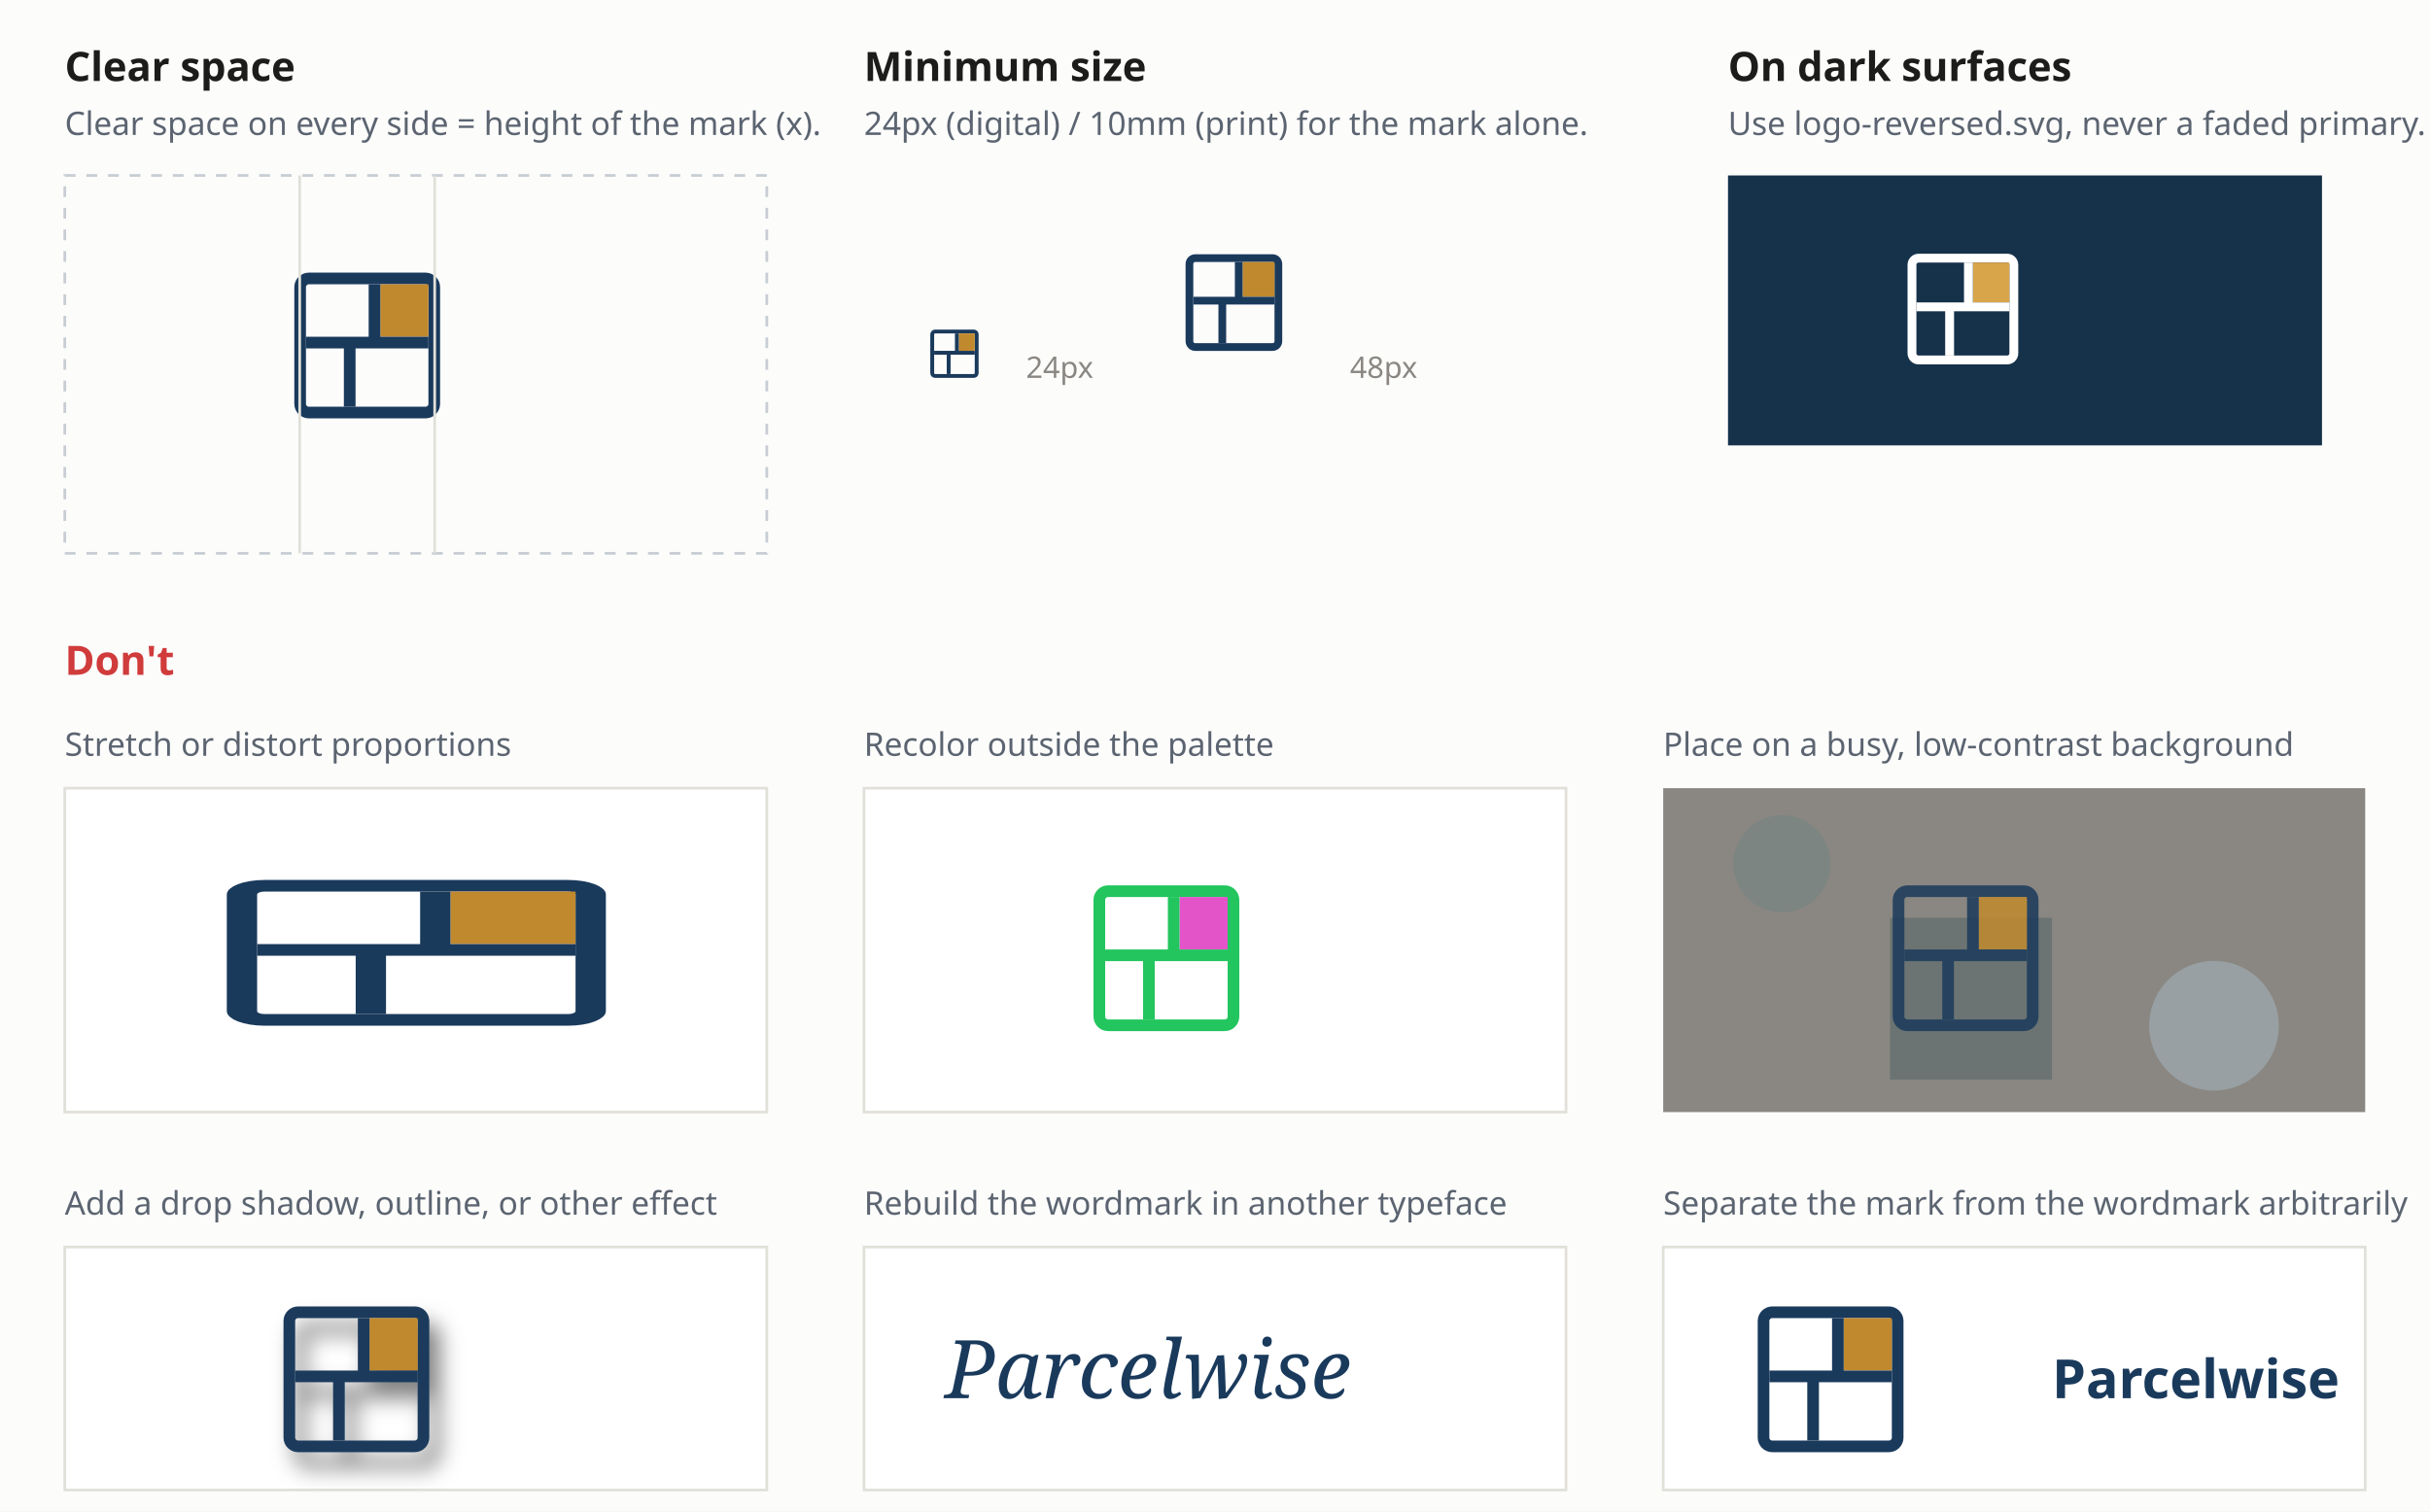
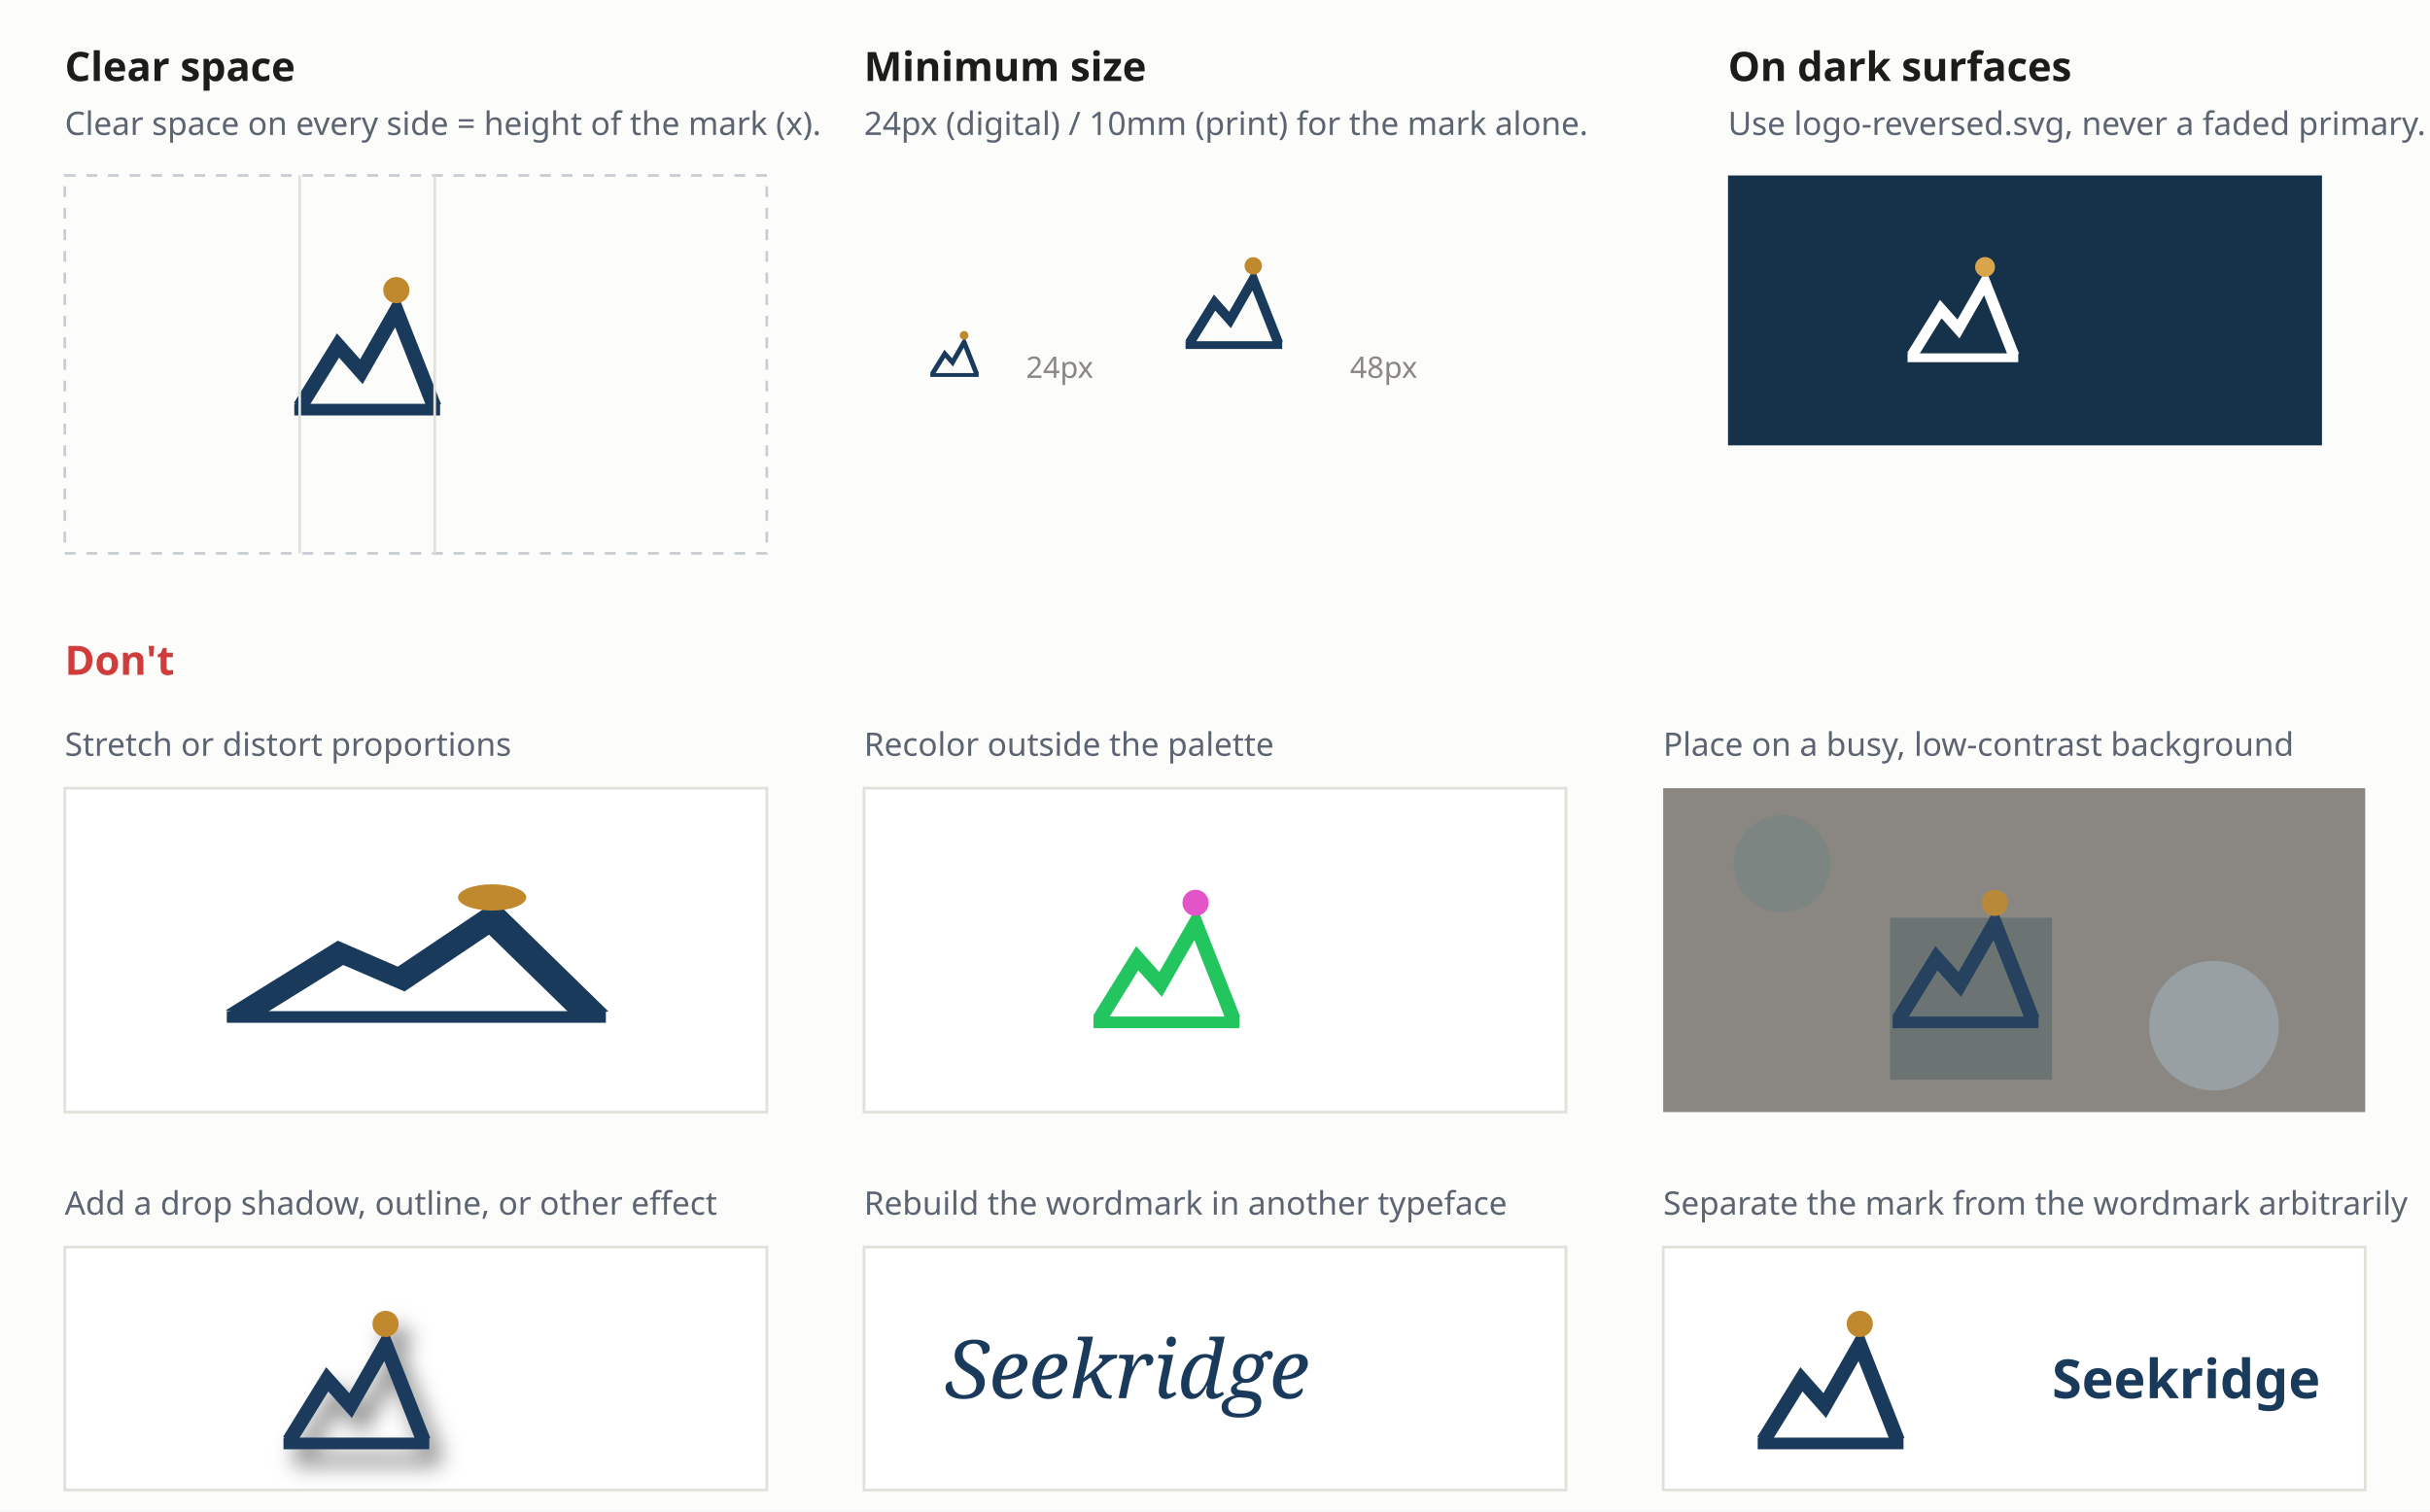
<svg xmlns="http://www.w3.org/2000/svg" viewBox="0 0 900 560" font-family="'IBM Plex Sans', system-ui, sans-serif">
  <rect x="0" y="0" width="900" height="560" fill="#FCFCFB" />
  <text x="24" y="30" font-size="15" font-weight="700" fill="#1C1C1A">Clear space</text>
  <text x="24" y="50" font-size="12" fill="#5B6470">Clear space on every side = height of the mark (x).</text>
  <rect x="24" y="65" width="260" height="140" fill="none" stroke="#C7CDD3" stroke-dasharray="4 4" />
  <g transform="translate(94,95)">
    <g transform="translate(15,6) scale(0.54)">
-       <rect x="4" y="4" width="92" height="92" rx="6" fill="none" stroke="#1A3A5C" stroke-width="8" />
-       <rect x="59" y="8" width="33" height="36" fill="#C1892E" />
-       <path d="M 8 48 H 92 M 55 8 V 48 M 38 48 V 92" fill="none" stroke="#1A3A5C" stroke-width="8" />
+       <path d="M 4 92 L 30 50 L 46 68 L 70 26 L 96 92" fill="none" stroke="#1A3A5C" stroke-width="10" stroke-linejoin="miter" stroke-miterlimit="10" />
+       <path d="M 0 94 H 100" fill="none" stroke="#1A3A5C" stroke-width="8" />
+       <circle cx="70" cy="12" r="9" fill="#C1892E" />
    </g>
  </g>
  <path d="M 111 65 L 111 205 M 161 65 L 161 205" stroke="#E1E0D9" stroke-width="1" />
  <text x="320" y="30" font-size="15" font-weight="700" fill="#1C1C1A">Minimum size</text>
  <text x="320" y="50" font-size="12" fill="#5B6470">24px (digital) / 10mm (print) for the mark alone.</text>
  <g transform="translate(340,120)">
    <g transform="translate(4.55,2.1) scale(0.179)">
-       <rect x="4" y="4" width="92" height="92" rx="6" fill="none" stroke="#1A3A5C" stroke-width="8" />
-       <rect x="59" y="8" width="33" height="36" fill="#C1892E" />
-       <path d="M 8 48 H 92 M 55 8 V 48 M 38 48 V 92" fill="none" stroke="#1A3A5C" stroke-width="8" />
+       <path d="M 4 92 L 30 50 L 46 68 L 70 26 L 96 92" fill="none" stroke="#1A3A5C" stroke-width="10" stroke-linejoin="miter" stroke-miterlimit="10" />
+       <path d="M 0 94 H 100" fill="none" stroke="#1A3A5C" stroke-width="8" />
+       <circle cx="70" cy="12" r="9" fill="#C1892E" />
    </g>
  </g>
  <text x="380" y="140" font-size="11" fill="#8A8782">24px</text>
  <g transform="translate(430,90)">
    <g transform="translate(9.1,4.2) scale(0.358)">
-       <rect x="4" y="4" width="92" height="92" rx="6" fill="none" stroke="#1A3A5C" stroke-width="8" />
-       <rect x="59" y="8" width="33" height="36" fill="#C1892E" />
-       <path d="M 8 48 H 92 M 55 8 V 48 M 38 48 V 92" fill="none" stroke="#1A3A5C" stroke-width="8" />
+       <path d="M 4 92 L 30 50 L 46 68 L 70 26 L 96 92" fill="none" stroke="#1A3A5C" stroke-width="10" stroke-linejoin="miter" stroke-miterlimit="10" />
+       <path d="M 0 94 H 100" fill="none" stroke="#1A3A5C" stroke-width="8" />
+       <circle cx="70" cy="12" r="9" fill="#C1892E" />
    </g>
  </g>
  <text x="500" y="140" font-size="11" fill="#8A8782">48px</text>
  <text x="640" y="30" font-size="15" font-weight="700" fill="#1C1C1A">On dark surfaces</text>
  <text x="640" y="50" font-size="12" fill="#5B6470">Use logo-reversed.svg, never a faded primary.</text>
  <rect x="640" y="65" width="220" height="100" fill="#16324A" />
  <g transform="translate(695,90)">
    <g transform="translate(11.5,4) scale(0.41)">
-       <rect x="4" y="4" width="92" height="92" rx="6" fill="none" stroke="#FFFFFF" stroke-width="8" />
-       <rect x="59" y="8" width="33" height="36" fill="#D9A54B" />
-       <path d="M 8 48 H 92 M 55 8 V 48 M 38 48 V 92" fill="none" stroke="#FFFFFF" stroke-width="8" />
+       <path d="M 4 92 L 30 50 L 46 68 L 70 26 L 96 92" fill="none" stroke="#FFFFFF" stroke-width="10" stroke-linejoin="miter" stroke-miterlimit="10" />
+       <path d="M 0 94 H 100" fill="none" stroke="#FFFFFF" stroke-width="8" />
+       <circle cx="70" cy="12" r="9" fill="#D9A54B" />
    </g>
  </g>
  <text x="24" y="250" font-size="15" font-weight="700" fill="#D03B3B">Don't</text>
  <text x="24" y="280" font-size="12" fill="#5B6470">Stretch or distort proportions</text>
  <rect x="24" y="292" width="260" height="120" fill="#FFFFFF" stroke="#E1E0D9" />
  <g transform="translate(45,320) scale(2.6,1)">
    <g transform="translate(15,6) scale(0.54)">
-       <rect x="4" y="4" width="92" height="92" rx="6" fill="none" stroke="#1A3A5C" stroke-width="8" />
-       <rect x="59" y="8" width="33" height="36" fill="#C1892E" />
-       <path d="M 8 48 H 92 M 55 8 V 48 M 38 48 V 92" fill="none" stroke="#1A3A5C" stroke-width="8" />
+       <path d="M 4 92 L 30 50 L 46 68 L 70 26 L 96 92" fill="none" stroke="#1A3A5C" stroke-width="10" stroke-linejoin="miter" stroke-miterlimit="10" />
+       <path d="M 0 94 H 100" fill="none" stroke="#1A3A5C" stroke-width="8" />
+       <circle cx="70" cy="12" r="9" fill="#C1892E" />
    </g>
  </g>
  <text x="320" y="280" font-size="12" fill="#5B6470">Recolor outside the palette</text>
  <rect x="320" y="292" width="260" height="120" fill="#FFFFFF" stroke="#E1E0D9" />
  <g transform="translate(390,322)">
    <g transform="translate(15,6) scale(0.54)">
-       <rect x="4" y="4" width="92" height="92" rx="6" fill="none" stroke="#22C55E" stroke-width="8" />
-       <rect x="59" y="8" width="33" height="36" fill="#E354C9" />
-       <path d="M 8 48 H 92 M 55 8 V 48 M 38 48 V 92" fill="none" stroke="#22C55E" stroke-width="8" />
+       <path d="M 4 92 L 30 50 L 46 68 L 70 26 L 96 92" fill="none" stroke="#22C55E" stroke-width="10" stroke-linejoin="miter" stroke-miterlimit="10" />
+       <path d="M 0 94 H 100" fill="none" stroke="#22C55E" stroke-width="8" />
+       <circle cx="70" cy="12" r="9" fill="#E354C9" />
    </g>
  </g>
  <text x="616" y="280" font-size="12" fill="#5B6470">Place on a busy, low-contrast background</text>
  <rect x="616" y="292" width="260" height="120" fill="#8A8782" />
  <circle cx="660" cy="320" r="18" fill="#7C8582" />
  <circle cx="820" cy="380" r="24" fill="#98A0A3" />
  <rect x="700" y="340" width="60" height="60" fill="#6B7472" />
  <g transform="translate(686,322)">
    <g transform="translate(15,6) scale(0.54)" opacity="0.85">
-       <rect x="4" y="4" width="92" height="92" rx="6" fill="none" stroke="#1A3A5C" stroke-width="8" />
-       <rect x="59" y="8" width="33" height="36" fill="#C1892E" />
-       <path d="M 8 48 H 92 M 55 8 V 48 M 38 48 V 92" fill="none" stroke="#1A3A5C" stroke-width="8" />
+       <path d="M 4 92 L 30 50 L 46 68 L 70 26 L 96 92" fill="none" stroke="#1A3A5C" stroke-width="10" stroke-linejoin="miter" stroke-miterlimit="10" />
+       <path d="M 0 94 H 100" fill="none" stroke="#1A3A5C" stroke-width="8" />
+       <circle cx="70" cy="12" r="9" fill="#C1892E" />
    </g>
  </g>
  <text x="24" y="450" font-size="12" fill="#5B6470">Add a drop shadow, outline, or other effect</text>
  <rect x="24" y="462" width="260" height="90" fill="#FFFFFF" stroke="#E1E0D9" />
  <g transform="translate(90,478)" filter="url(#ds)">
    <g transform="translate(15,6) scale(0.54)">
-       <rect x="4" y="4" width="92" height="92" rx="6" fill="none" stroke="#1A3A5C" stroke-width="8" />
-       <rect x="59" y="8" width="33" height="36" fill="#C1892E" />
-       <path d="M 8 48 H 92 M 55 8 V 48 M 38 48 V 92" fill="none" stroke="#1A3A5C" stroke-width="8" />
+       <path d="M 4 92 L 30 50 L 46 68 L 70 26 L 96 92" fill="none" stroke="#1A3A5C" stroke-width="10" stroke-linejoin="miter" stroke-miterlimit="10" />
+       <path d="M 0 94 H 100" fill="none" stroke="#1A3A5C" stroke-width="8" />
+       <circle cx="70" cy="12" r="9" fill="#C1892E" />
    </g>
  </g>
  <defs>
    <filter id="ds" x="-50%" y="-50%" width="200%" height="200%">
      <feDropShadow dx="4" dy="6" stdDeviation="4" flood-color="#000000" flood-opacity="0.5" />
    </filter>
  </defs>
  <text x="320" y="450" font-size="12" fill="#5B6470">Rebuild the wordmark in another typeface</text>
  <rect x="320" y="462" width="260" height="90" fill="#FFFFFF" stroke="#E1E0D9" />
-   <text x="350" y="518" font-size="30" font-family="Georgia, serif" font-style="italic" fill="#1A3A5C">Parcelwise</text>
+   <text x="350" y="518" font-size="30" font-family="Georgia, serif" font-style="italic" fill="#1A3A5C">Seekridge</text>
  <text x="616" y="450" font-size="12" fill="#5B6470">Separate the mark from the wordmark arbitrarily</text>
  <rect x="616" y="462" width="260" height="90" fill="#FFFFFF" stroke="#E1E0D9" />
  <g transform="translate(636,478)">
    <g transform="translate(15,6) scale(0.54)">
-       <rect x="4" y="4" width="92" height="92" rx="6" fill="none" stroke="#1A3A5C" stroke-width="8" />
-       <rect x="59" y="8" width="33" height="36" fill="#C1892E" />
-       <path d="M 8 48 H 92 M 55 8 V 48 M 38 48 V 92" fill="none" stroke="#1A3A5C" stroke-width="8" />
+       <path d="M 4 92 L 30 50 L 46 68 L 70 26 L 96 92" fill="none" stroke="#1A3A5C" stroke-width="10" stroke-linejoin="miter" stroke-miterlimit="10" />
+       <path d="M 0 94 H 100" fill="none" stroke="#1A3A5C" stroke-width="8" />
+       <circle cx="70" cy="12" r="9" fill="#C1892E" />
    </g>
  </g>
-   <text x="760" y="518" font-size="20" font-weight="700" fill="#1A3A5C">Parcelwise</text>
+   <text x="760" y="518" font-size="20" font-weight="700" fill="#1A3A5C">Seekridge</text>
</svg>
